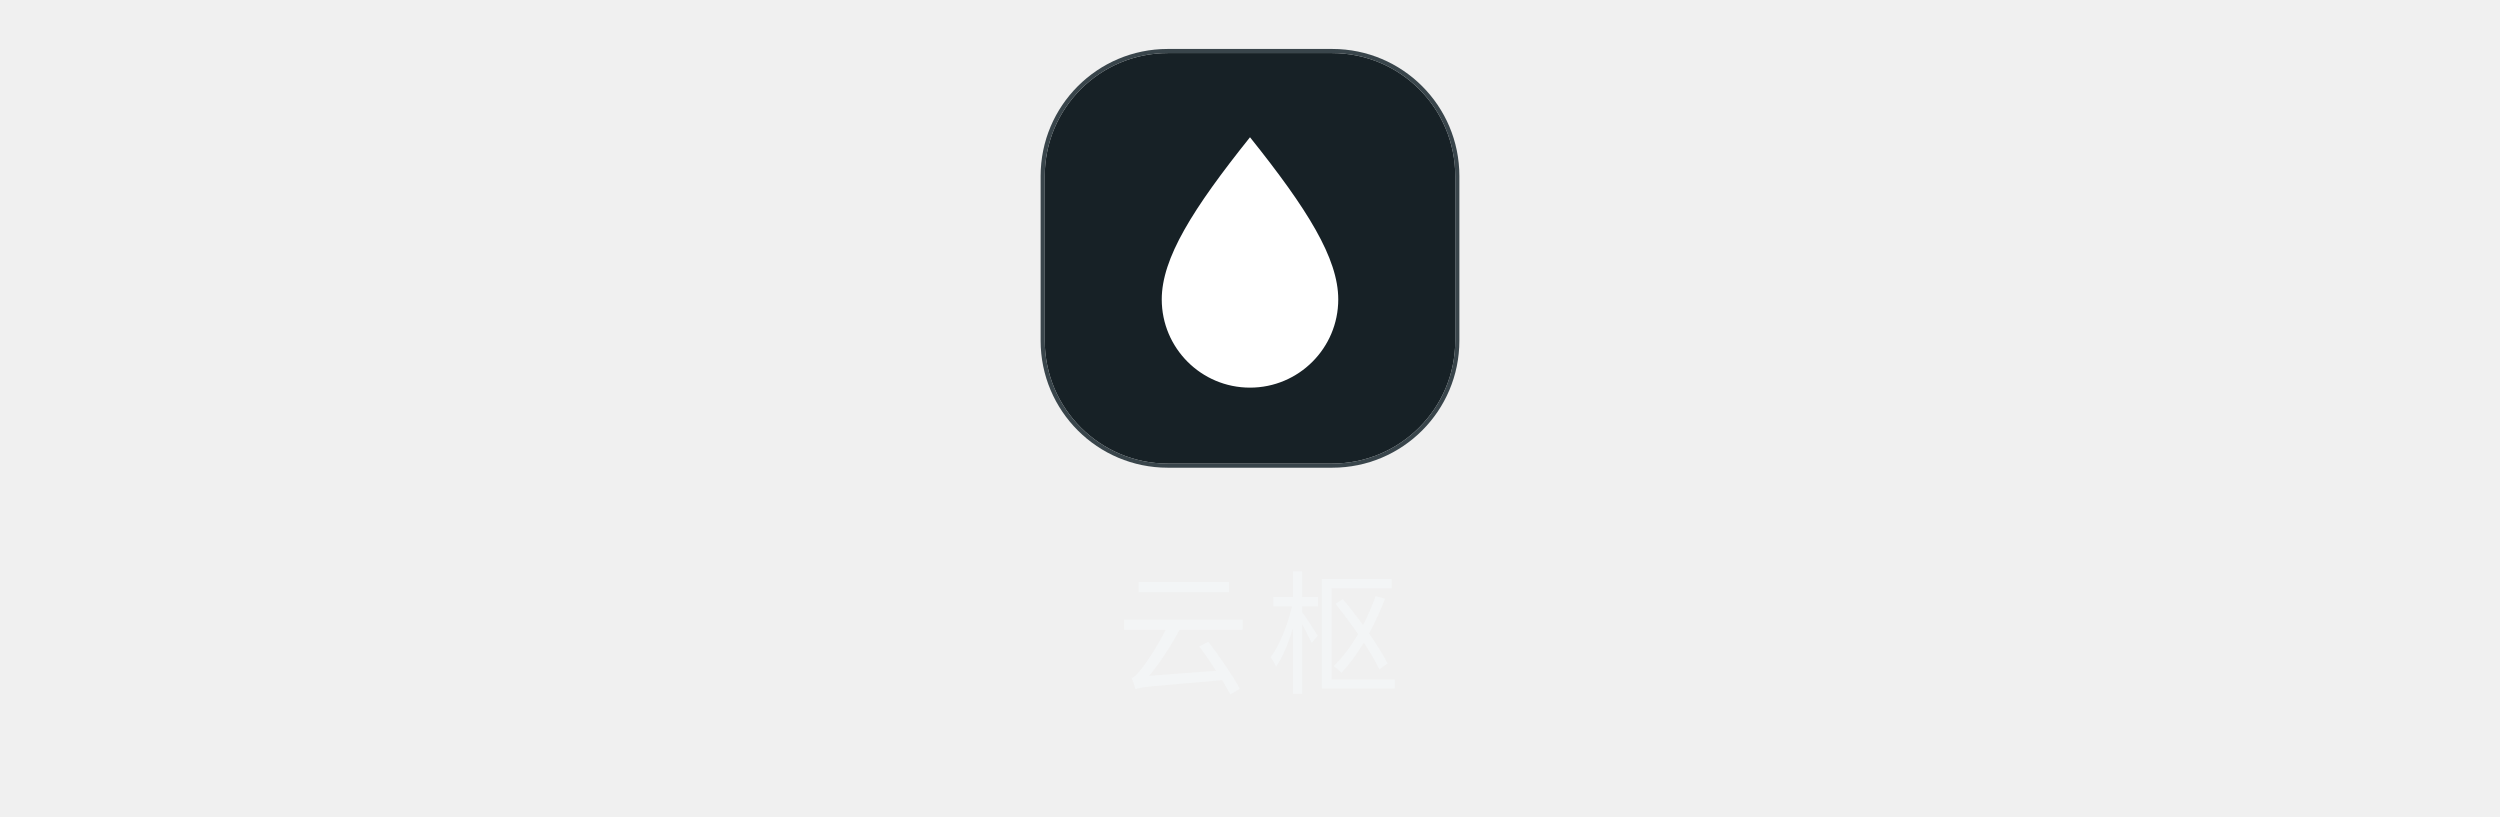
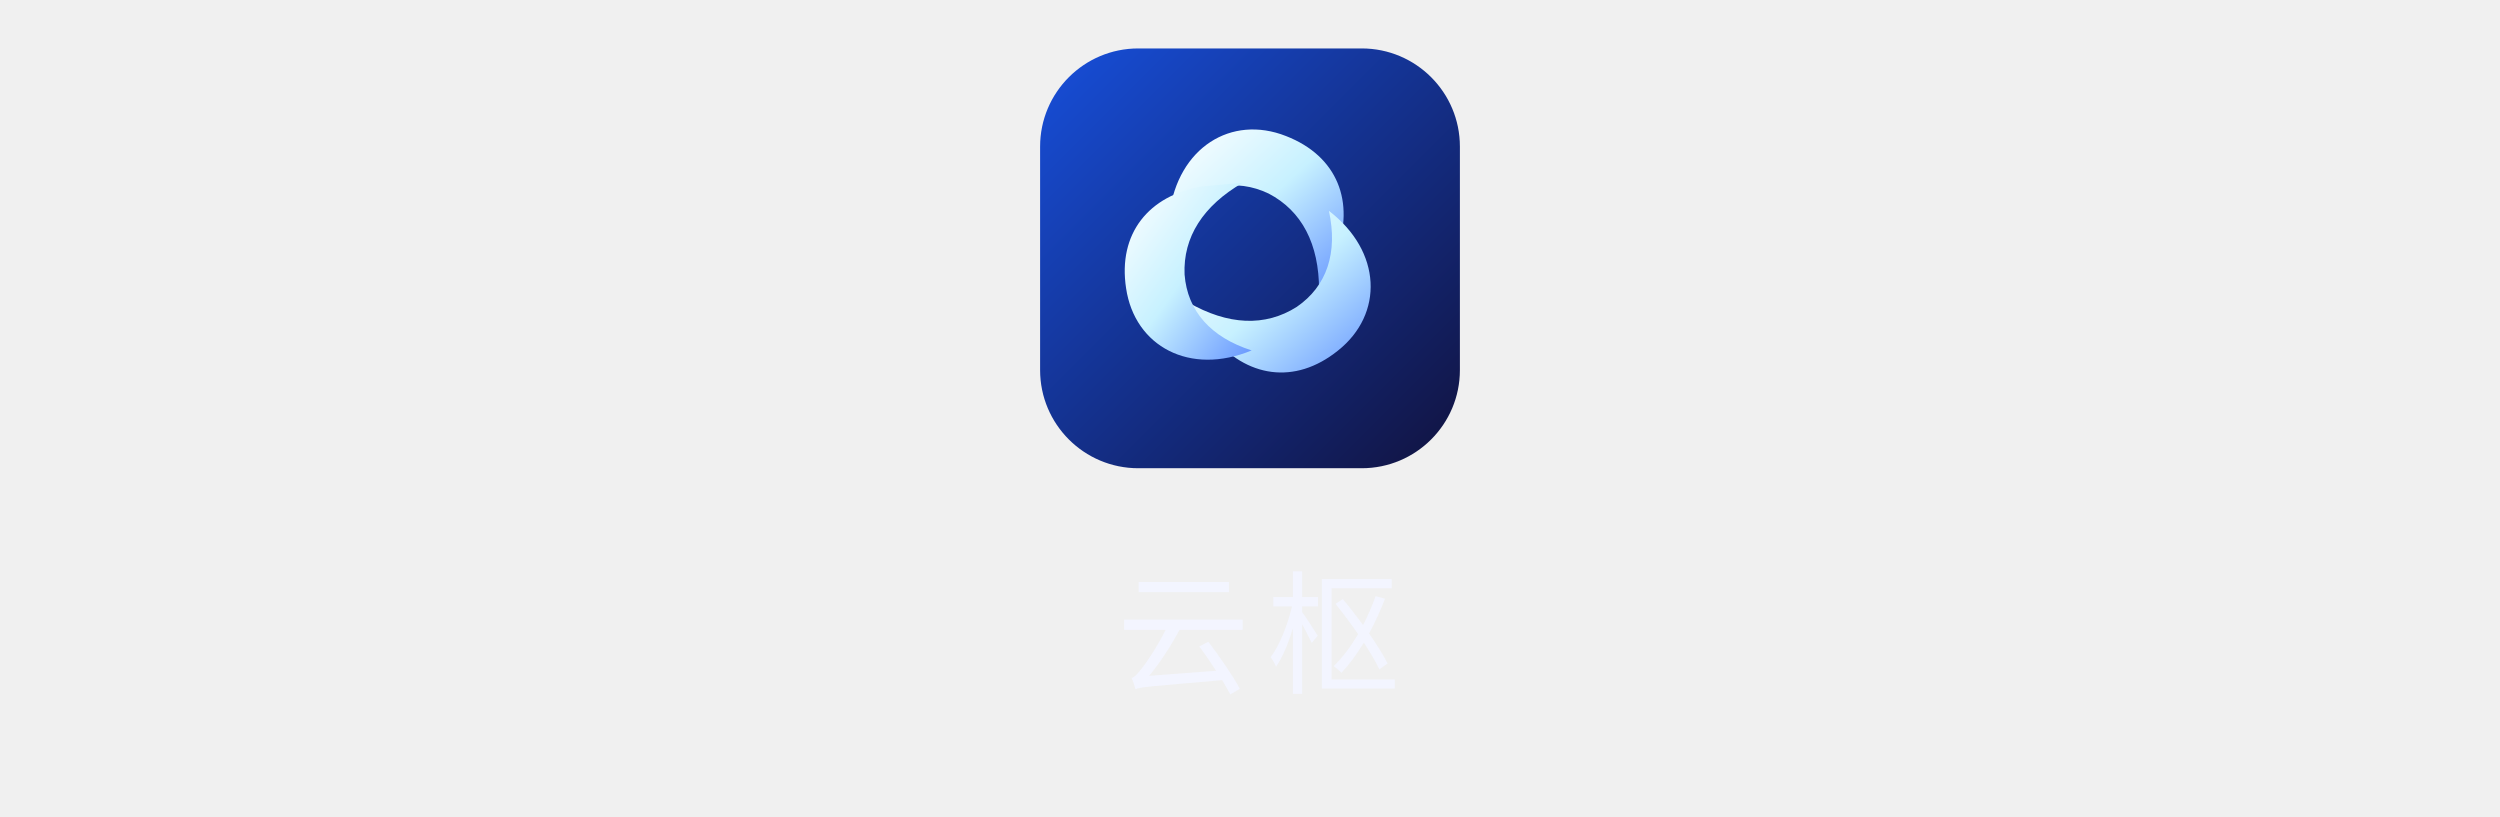
<svg xmlns="http://www.w3.org/2000/svg" width="600" height="196" viewBox="0 0 600 196">
-   <rect x="249.75" y="11.75" width="100.5" height="100.5" rx="30.5" fill="#39454b" />
-   <svg x="248" y="10" width="104" height="104" viewBox="0 0 1024 1024" fill="none">
-     <g transform="translate(-70 -70) scale(48.5)">
-       <path d="M8 2h8a6 6 0 0 1 6 6v8a6 6 0 0 1-6 6H8a6 6 0 0 1-6-6V8a6 6 0 0 1 6-6Z" fill="#fff" />
-       <path d="M8 2h8a6 6 0 0 1 6 6v8a6 6 0 0 1-6 6H8a6 6 0 0 1-6-6V8a6 6 0 0 1 6-6ZM12 6.1C9.2 9.6 7.7 12 7.7 14a4.3 4.3 0 0 0 8.6 0c0-2-1.5-4.4-4.3-7.9Z" fill="#172126" fill-rule="evenodd" clip-rule="evenodd" />
+   <svg x="248" y="10" width="104" height="104" viewBox="0 0 1024 1024">
+     <defs>
+       <linearGradient id="tile" x1="0" y1="0" x2="1" y2="1">
+         <stop stop-color="#174FDB" />
+         <stop offset="1" stop-color="#11123E" />
+       </linearGradient>
+       <linearGradient id="ribbon" x1="0" y1="0" x2="1" y2="1">
+         <stop stop-color="#FFFFFF" />
+         <stop offset=".5" stop-color="#C7F1FF" />
+         <stop offset="1" stop-color="#6796FF" />
+       </linearGradient>
+     </defs>
+     <rect x="16" y="16" width="992" height="992" rx="232" fill="url(#tile)" />
+     <g id="tray-glyph" transform="translate(104 104) scale(34)">
+       <path d="M6.4 8.9C7 4.3 10.7 2 14.5 3.5C18.1 4.9 19.3 8.1 18 11.6L16.8 14.2C16.8 11 15.6 8.7 13.3 7.5C11 6.4 8.6 6.9 6.4 8.9Z" fill="url(#ribbon)" />
+       <path d="M17.485 8.7C21.168 11.52 21.31 15.874 18.111 18.415C15.099 20.833 11.727 20.272 9.346 17.396L7.695 15.057C10.466 16.657 13.058 16.768 15.247 15.376C17.35 13.934 18.117 11.605 17.485 8.7Z" fill="url(#ribbon)" />
+       <path d="M12.115 18.4C7.832 20.18 3.99 18.126 3.389 14.085C2.801 10.267 4.973 7.628 8.654 7.004L11.505 6.743C8.734 8.343 7.342 10.532 7.453 13.124C7.65 15.666 9.283 17.494 12.115 18.4Z" fill="url(#ribbon)" />
    </g>
  </svg>
-   <text x="302" y="164" text-anchor="middle" font-family="PingFang SC, Microsoft YaHei UI, Noto Sans CJK SC, sans-serif" font-size="32" font-weight="500" letter-spacing="4" fill="#f3f5f6">云枢</text>
+   <text x="302" y="164" text-anchor="middle" font-family="PingFang SC, Microsoft YaHei UI, Noto Sans CJK SC, sans-serif" font-size="32" font-weight="500" letter-spacing="4" fill="#F3F5FF">云枢</text>
</svg>
